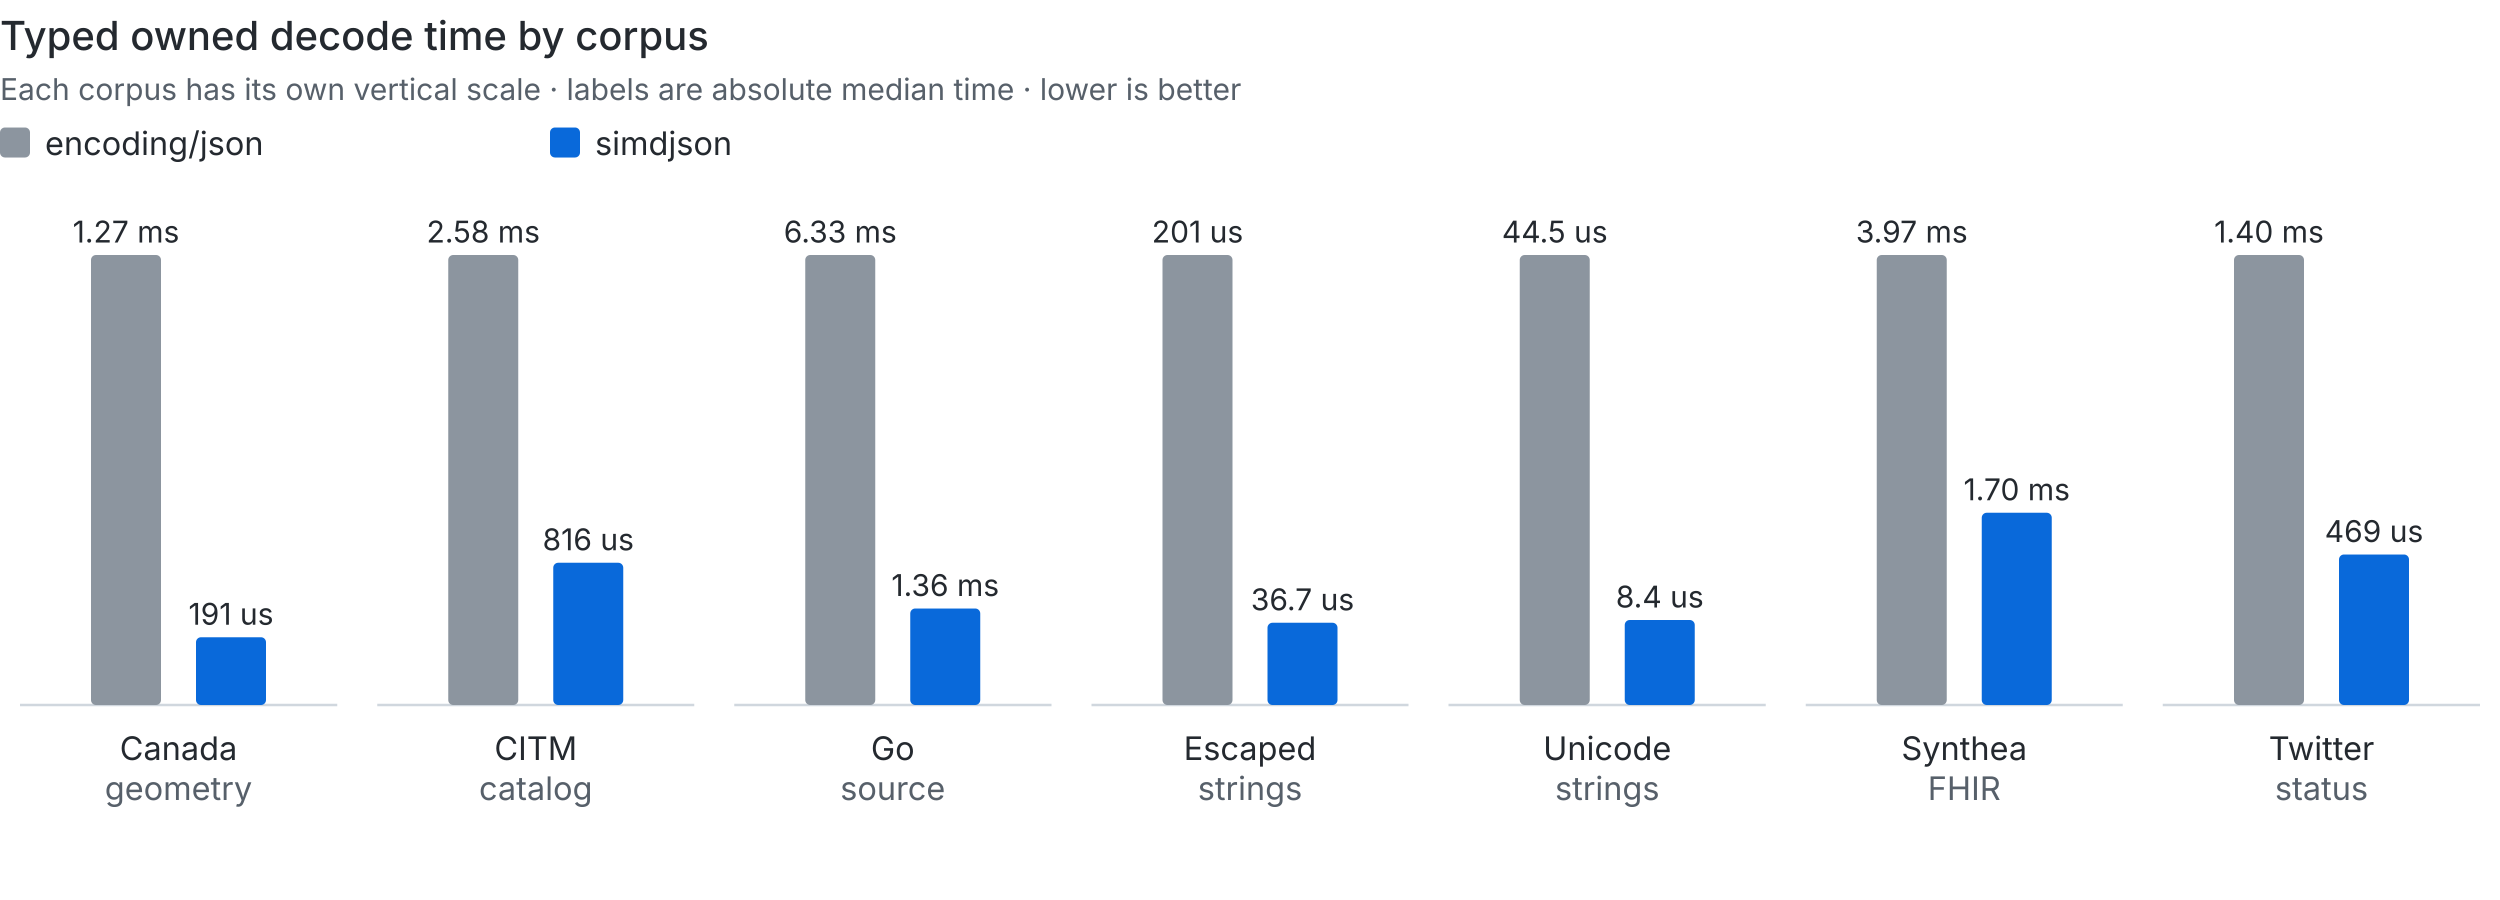
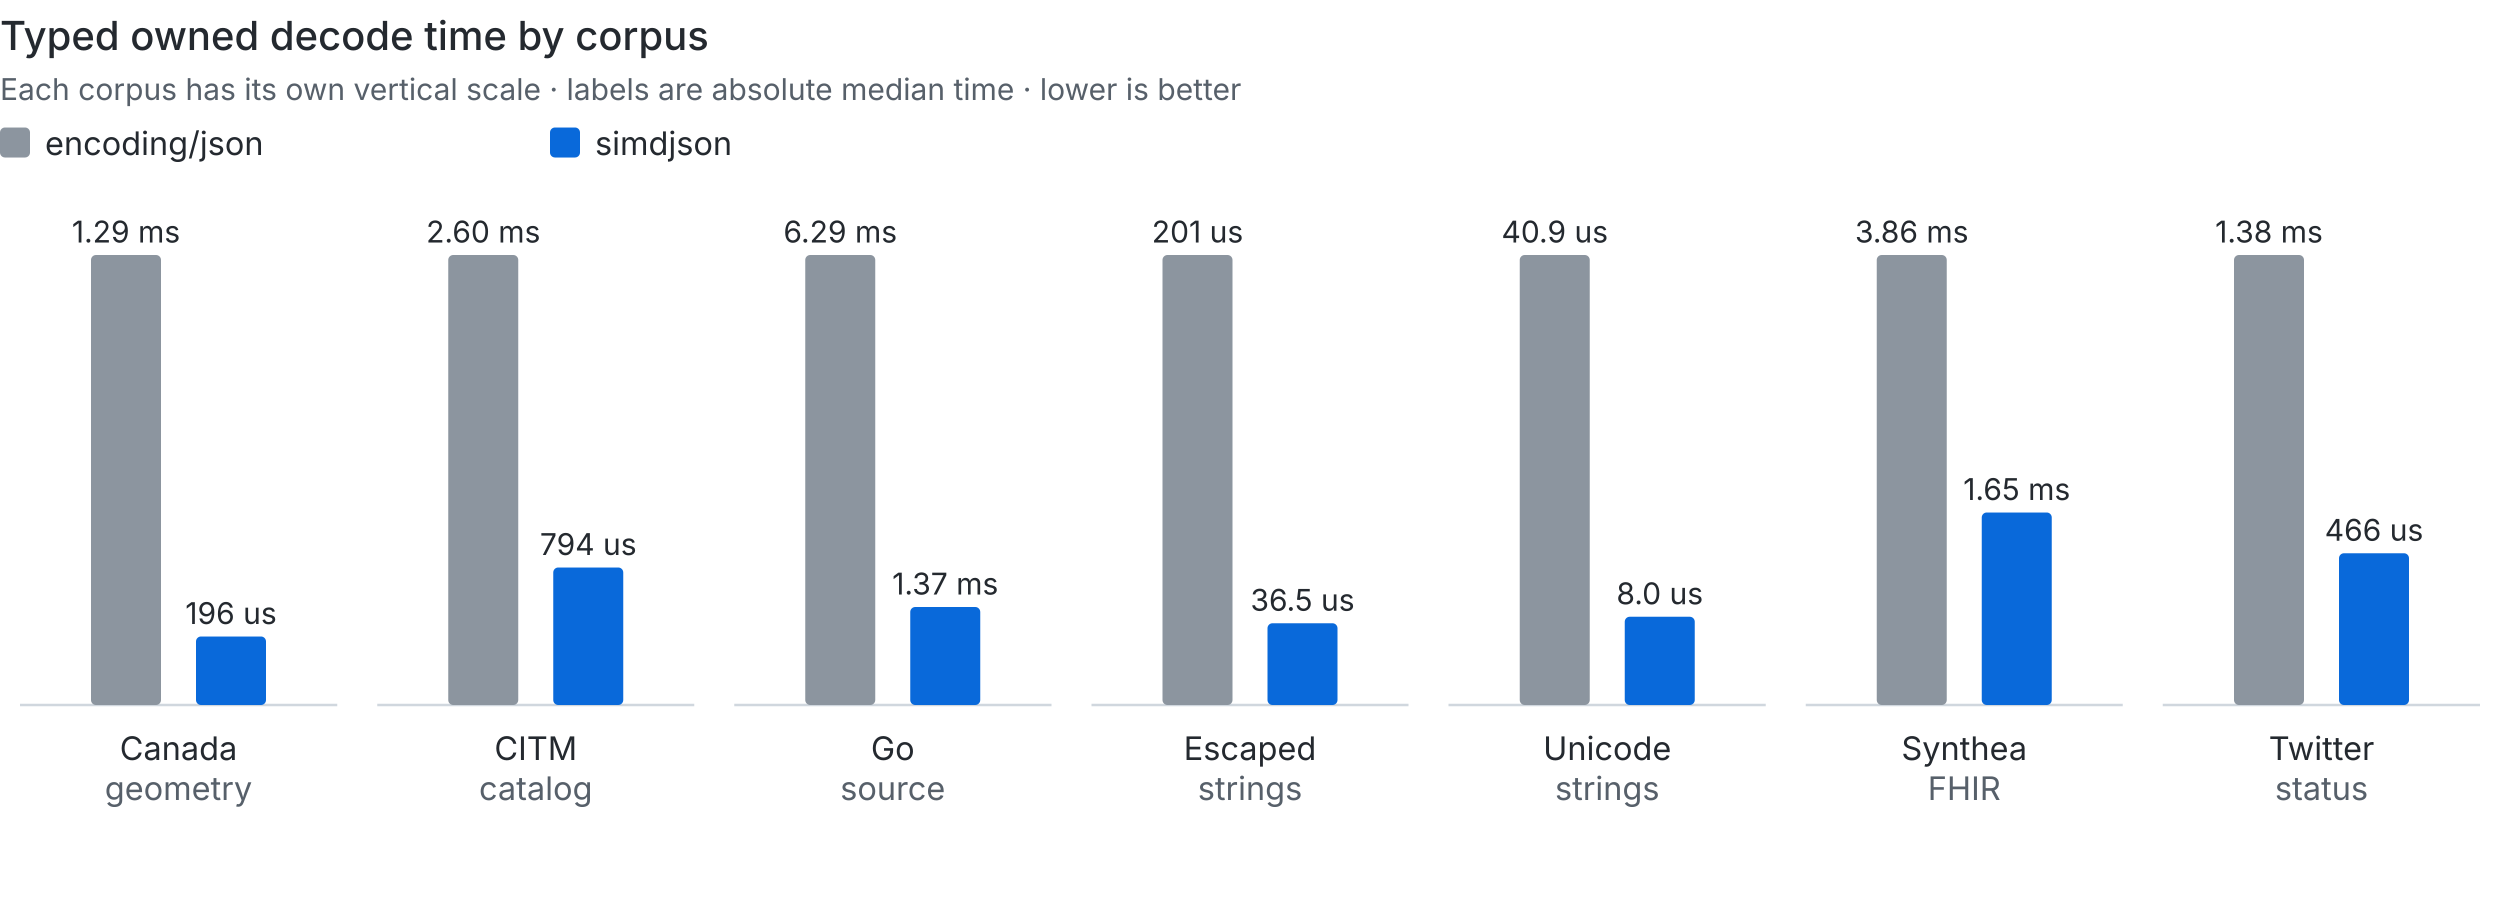
<svg xmlns="http://www.w3.org/2000/svg" width="1000" height="360" viewBox="0 0 1000 360" role="img" aria-labelledby="title desc">
  <style>
svg { color-scheme: light dark; }
text { fill:#24292f; font:13px -apple-system,BlinkMacSystemFont,"Segoe UI",sans-serif; }
.heading { font-size:16px; font-weight:500; } .note { font-size:12px; }
.muted { fill:#57606a; } .grid { stroke:#d0d7de; stroke-width:1; }
.baseline { stroke:#8c959f; stroke-width:2; }
.base { fill:#8c959f; } .s1 { fill:#0969da; } .s2 { fill:#8250df; } .s3 { fill:#1a7f37; }
.h1 { fill:#ddf4ff; } .h2 { fill:#b6e3ff; } .h3 { fill:#80ccff; } .h4 { fill:#54aeff; }
@media (prefers-color-scheme: dark) {
text { fill:#f0f6fc; } .muted { fill:#8c959f; } .grid { stroke:#30363d; } .baseline { stroke:#6e7681; }
.base { fill:#8c959f; } .s1 { fill:#58a6ff; } .s2 { fill:#bc8cff; } .s3 { fill:#3fb950; }
.h1 { fill:#102c44; } .h2 { fill:#123c5a; } .h3 { fill:#15557a; } .h4 { fill:#1f6feb; }
}
</style>
  <text class="heading" x="0" y="20">Typed owned decode time by corpus</text>
  <text class="muted note" x="0" y="40">Each corpus has its own vertical scale · labels are absolute median time · lower is better</text>
  <rect class="base" x="0" y="51" width="12" height="12" rx="2" />
  <text x="18" y="62">encoding/json</text>
  <rect class="s1" x="220" y="51" width="12" height="12" rx="2" />
  <text x="238" y="62">simdjson</text>
  <line class="grid" x1="8.0" y1="282" x2="134.9" y2="282" />
  <rect class="base" x="36.4" y="102.0" width="28" height="180.0" rx="2" />
-   <text class="note" x="50.4" y="97.0" text-anchor="middle">1.27 ms</text>
-   <rect class="s1" x="78.4" y="254.9" width="28" height="27.1" rx="2" />
-   <text class="note" x="92.4" y="249.9" text-anchor="middle">191 us</text>
+   <text class="note" x="50.4" y="97.0" text-anchor="middle">1.29 ms</text>
+   <rect class="s1" x="78.4" y="254.6" width="28" height="27.4" rx="2" />
+   <text class="note" x="92.4" y="249.6" text-anchor="middle">196 us</text>
  <text x="71.4" y="304" text-anchor="middle">Canada</text>
  <text class="muted" x="71.4" y="320" text-anchor="middle">geometry</text>
  <line class="grid" x1="150.9" y1="282" x2="277.7" y2="282" />
  <rect class="base" x="179.3" y="102.0" width="28" height="180.0" rx="2" />
-   <text class="note" x="193.3" y="97.0" text-anchor="middle">2.58 ms</text>
-   <rect class="s1" x="221.3" y="225.1" width="28" height="56.9" rx="2" />
-   <text class="note" x="235.3" y="220.1" text-anchor="middle">816 us</text>
+   <text class="note" x="193.3" y="97.0" text-anchor="middle">2.60 ms</text>
+   <rect class="s1" x="221.3" y="227.0" width="28" height="55.0" rx="2" />
+   <text class="note" x="235.3" y="222.0" text-anchor="middle">794 us</text>
  <text x="214.3" y="304" text-anchor="middle">CITM</text>
  <text class="muted" x="214.3" y="320" text-anchor="middle">catalog</text>
  <line class="grid" x1="293.7" y1="282" x2="420.6" y2="282" />
  <rect class="base" x="322.1" y="102.0" width="28" height="180.0" rx="2" />
-   <text class="note" x="336.1" y="97.0" text-anchor="middle">6.33 ms</text>
-   <rect class="s1" x="364.1" y="243.4" width="28" height="38.6" rx="2" />
-   <text class="note" x="378.1" y="238.4" text-anchor="middle">1.36 ms</text>
+   <text class="note" x="336.1" y="97.0" text-anchor="middle">6.29 ms</text>
+   <rect class="s1" x="364.1" y="242.8" width="28" height="39.2" rx="2" />
+   <text class="note" x="378.1" y="237.8" text-anchor="middle">1.37 ms</text>
  <text x="357.1" y="304" text-anchor="middle">Go</text>
  <text class="muted" x="357.1" y="320" text-anchor="middle">source</text>
  <line class="grid" x1="436.6" y1="282" x2="563.4" y2="282" />
  <rect class="base" x="465.0" y="102.0" width="28" height="180.0" rx="2" />
  <text class="note" x="479.0" y="97.0" text-anchor="middle">201 us</text>
-   <rect class="s1" x="507.0" y="249.1" width="28" height="32.9" rx="2" />
-   <text class="note" x="521.0" y="244.1" text-anchor="middle">36.7 us</text>
+   <rect class="s1" x="507.0" y="249.3" width="28" height="32.7" rx="2" />
+   <text class="note" x="521.0" y="244.3" text-anchor="middle">36.5 us</text>
  <text x="500.0" y="304" text-anchor="middle">Escaped</text>
  <text class="muted" x="500.0" y="320" text-anchor="middle">strings</text>
  <line class="grid" x1="579.4" y1="282" x2="706.3" y2="282" />
  <rect class="base" x="607.9" y="102.0" width="28" height="180.0" rx="2" />
-   <text class="note" x="621.9" y="97.0" text-anchor="middle">44.5 us</text>
-   <rect class="s1" x="649.9" y="248.0" width="28" height="34.0" rx="2" />
-   <text class="note" x="663.9" y="243.0" text-anchor="middle">8.4 us</text>
+   <text class="note" x="621.9" y="97.0" text-anchor="middle">40.9 us</text>
+   <rect class="s1" x="649.9" y="246.7" width="28" height="35.3" rx="2" />
+   <text class="note" x="663.9" y="241.7" text-anchor="middle">8.0 us</text>
  <text x="642.9" y="304" text-anchor="middle">Unicode</text>
  <text class="muted" x="642.9" y="320" text-anchor="middle">strings</text>
  <line class="grid" x1="722.3" y1="282" x2="849.1" y2="282" />
  <rect class="base" x="750.7" y="102.0" width="28" height="180.0" rx="2" />
-   <text class="note" x="764.7" y="97.0" text-anchor="middle">3.97 ms</text>
-   <rect class="s1" x="792.7" y="205.1" width="28" height="76.9" rx="2" />
-   <text class="note" x="806.7" y="200.1" text-anchor="middle">1.70 ms</text>
+   <text class="note" x="764.7" y="97.0" text-anchor="middle">3.86 ms</text>
+   <rect class="s1" x="792.7" y="205.0" width="28" height="77.0" rx="2" />
+   <text class="note" x="806.7" y="200.0" text-anchor="middle">1.65 ms</text>
  <text x="785.7" y="304" text-anchor="middle">Synthea</text>
  <text class="muted" x="785.7" y="320" text-anchor="middle">FHIR</text>
  <line class="grid" x1="865.1" y1="282" x2="992.0" y2="282" />
  <rect class="base" x="893.6" y="102.0" width="28" height="180.0" rx="2" />
-   <text class="note" x="907.6" y="97.0" text-anchor="middle">1.40 ms</text>
-   <rect class="s1" x="935.6" y="221.8" width="28" height="60.2" rx="2" />
-   <text class="note" x="949.6" y="216.8" text-anchor="middle">469 us</text>
+   <text class="note" x="907.6" y="97.0" text-anchor="middle">1.38 ms</text>
+   <rect class="s1" x="935.6" y="221.3" width="28" height="60.7" rx="2" />
+   <text class="note" x="949.6" y="216.3" text-anchor="middle">466 us</text>
  <text x="928.6" y="304" text-anchor="middle">Twitter</text>
  <text class="muted" x="928.6" y="320" text-anchor="middle">status</text>
</svg>
